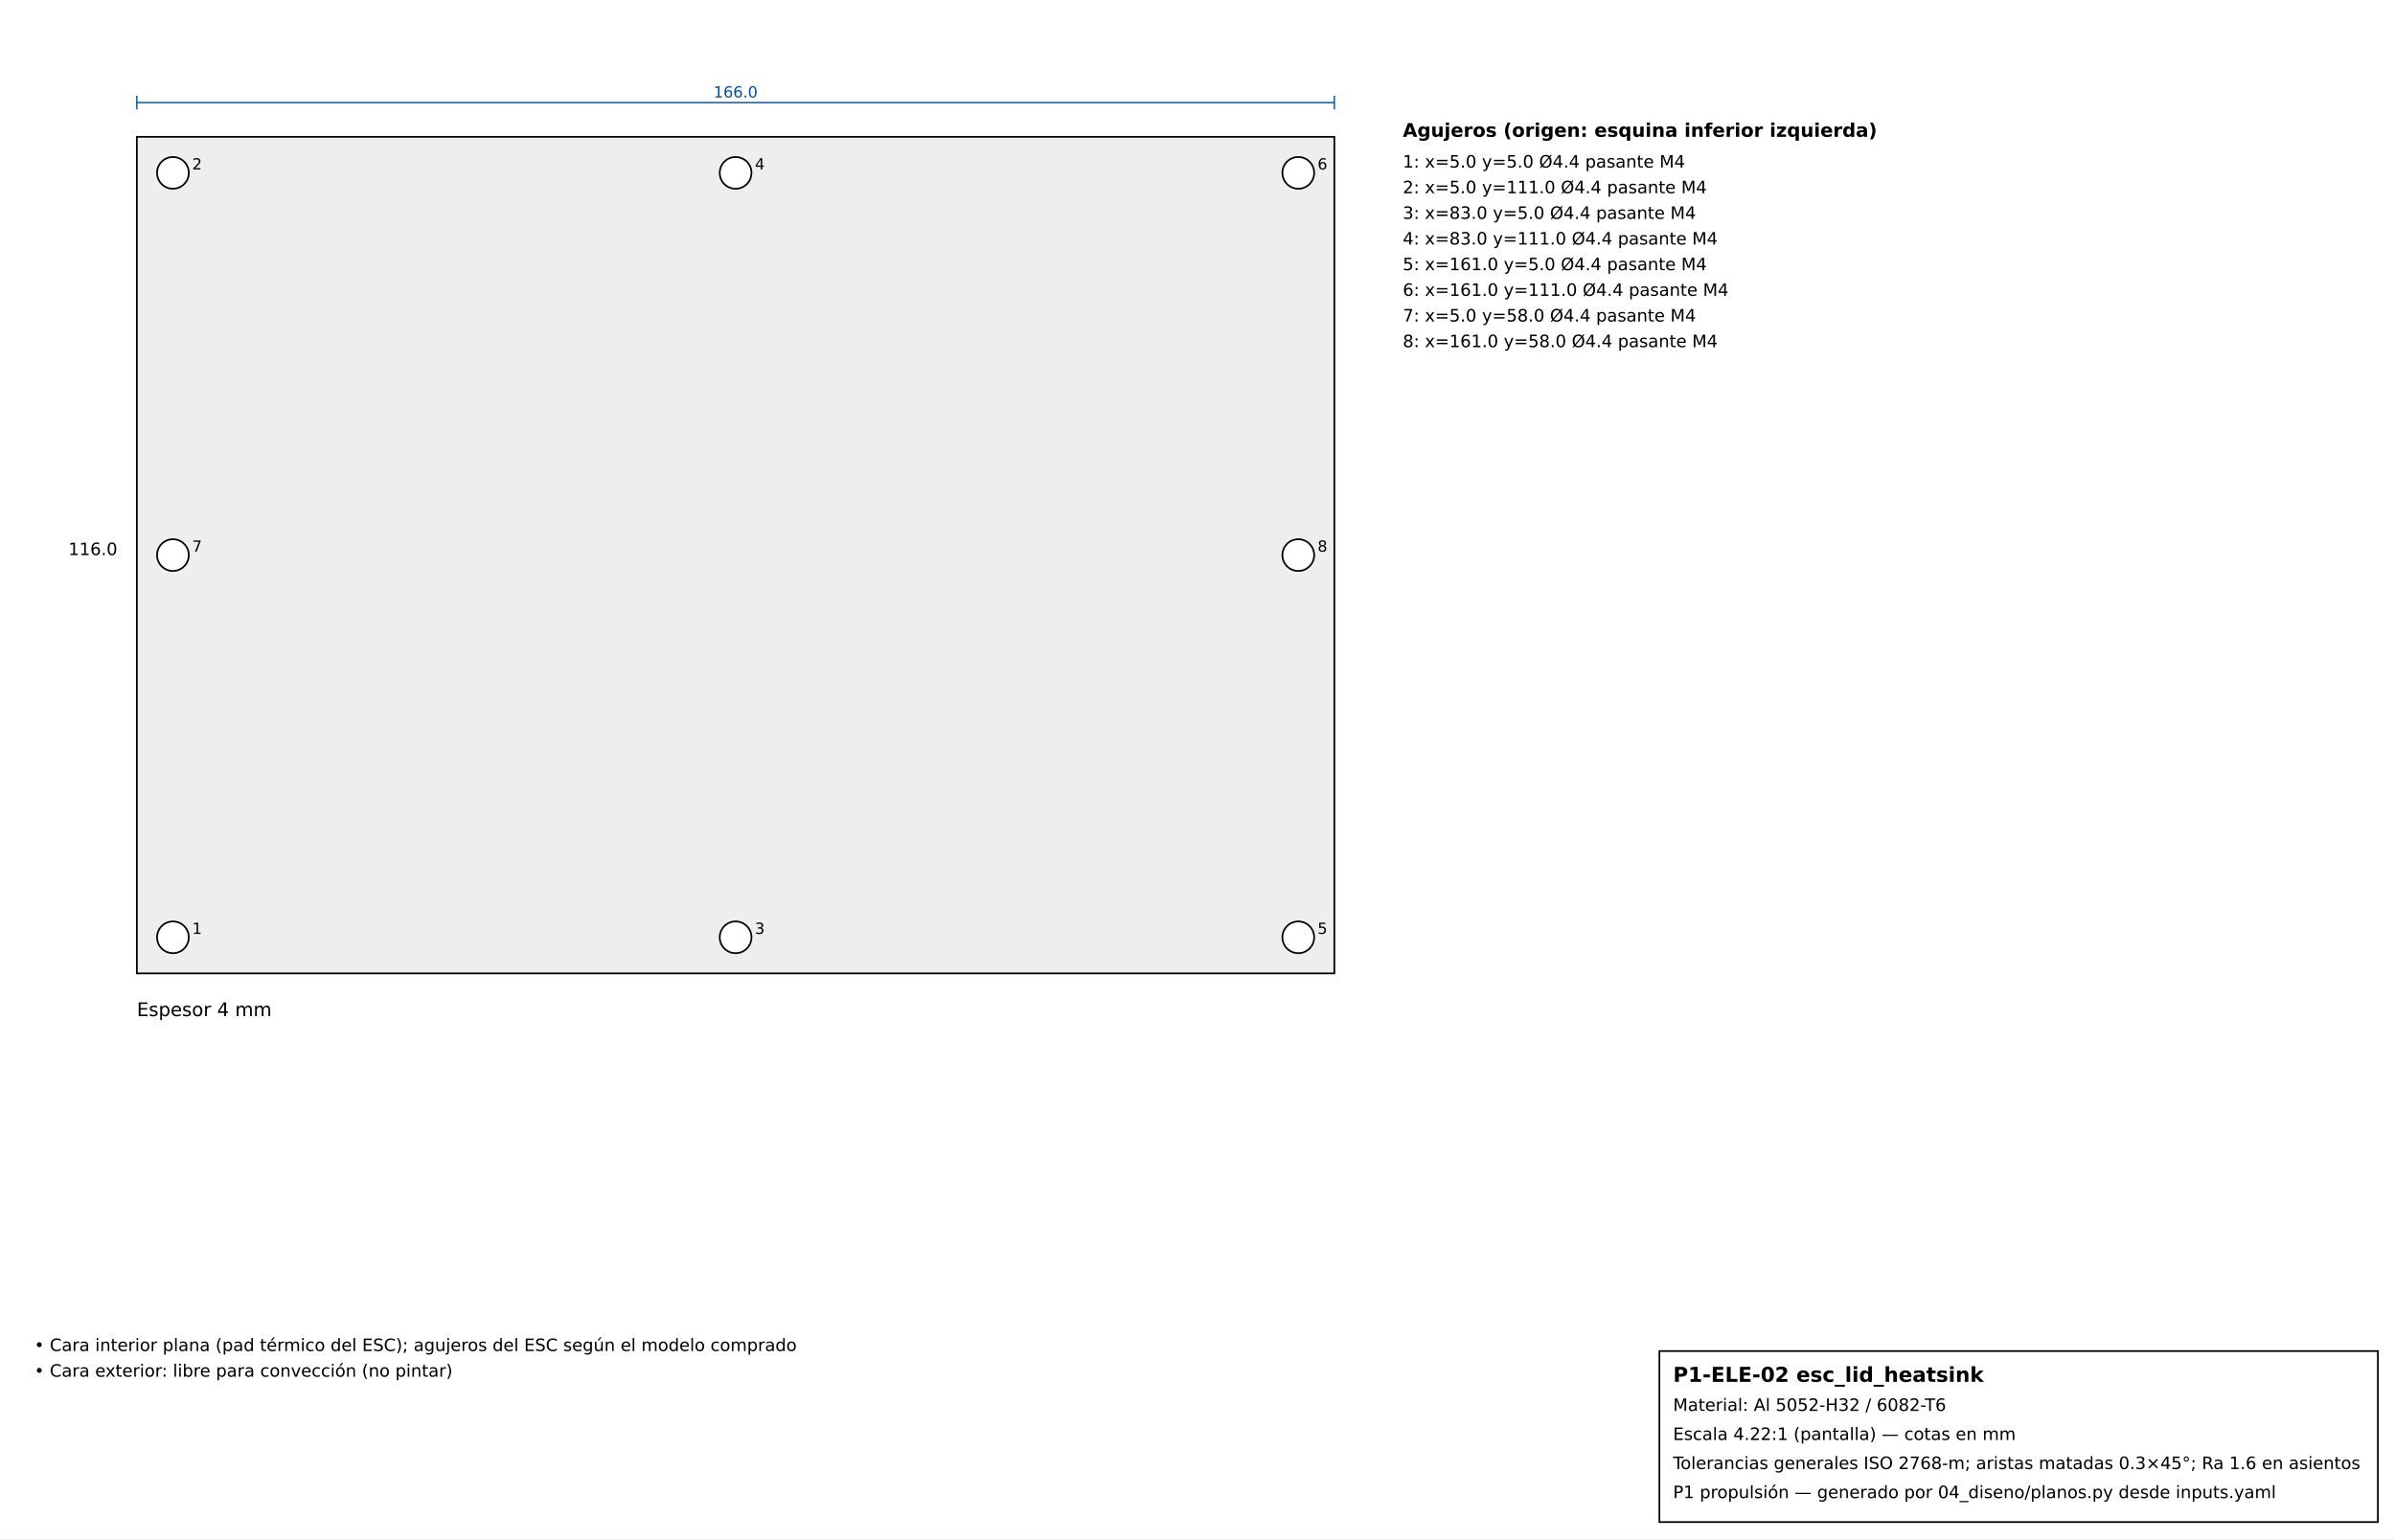
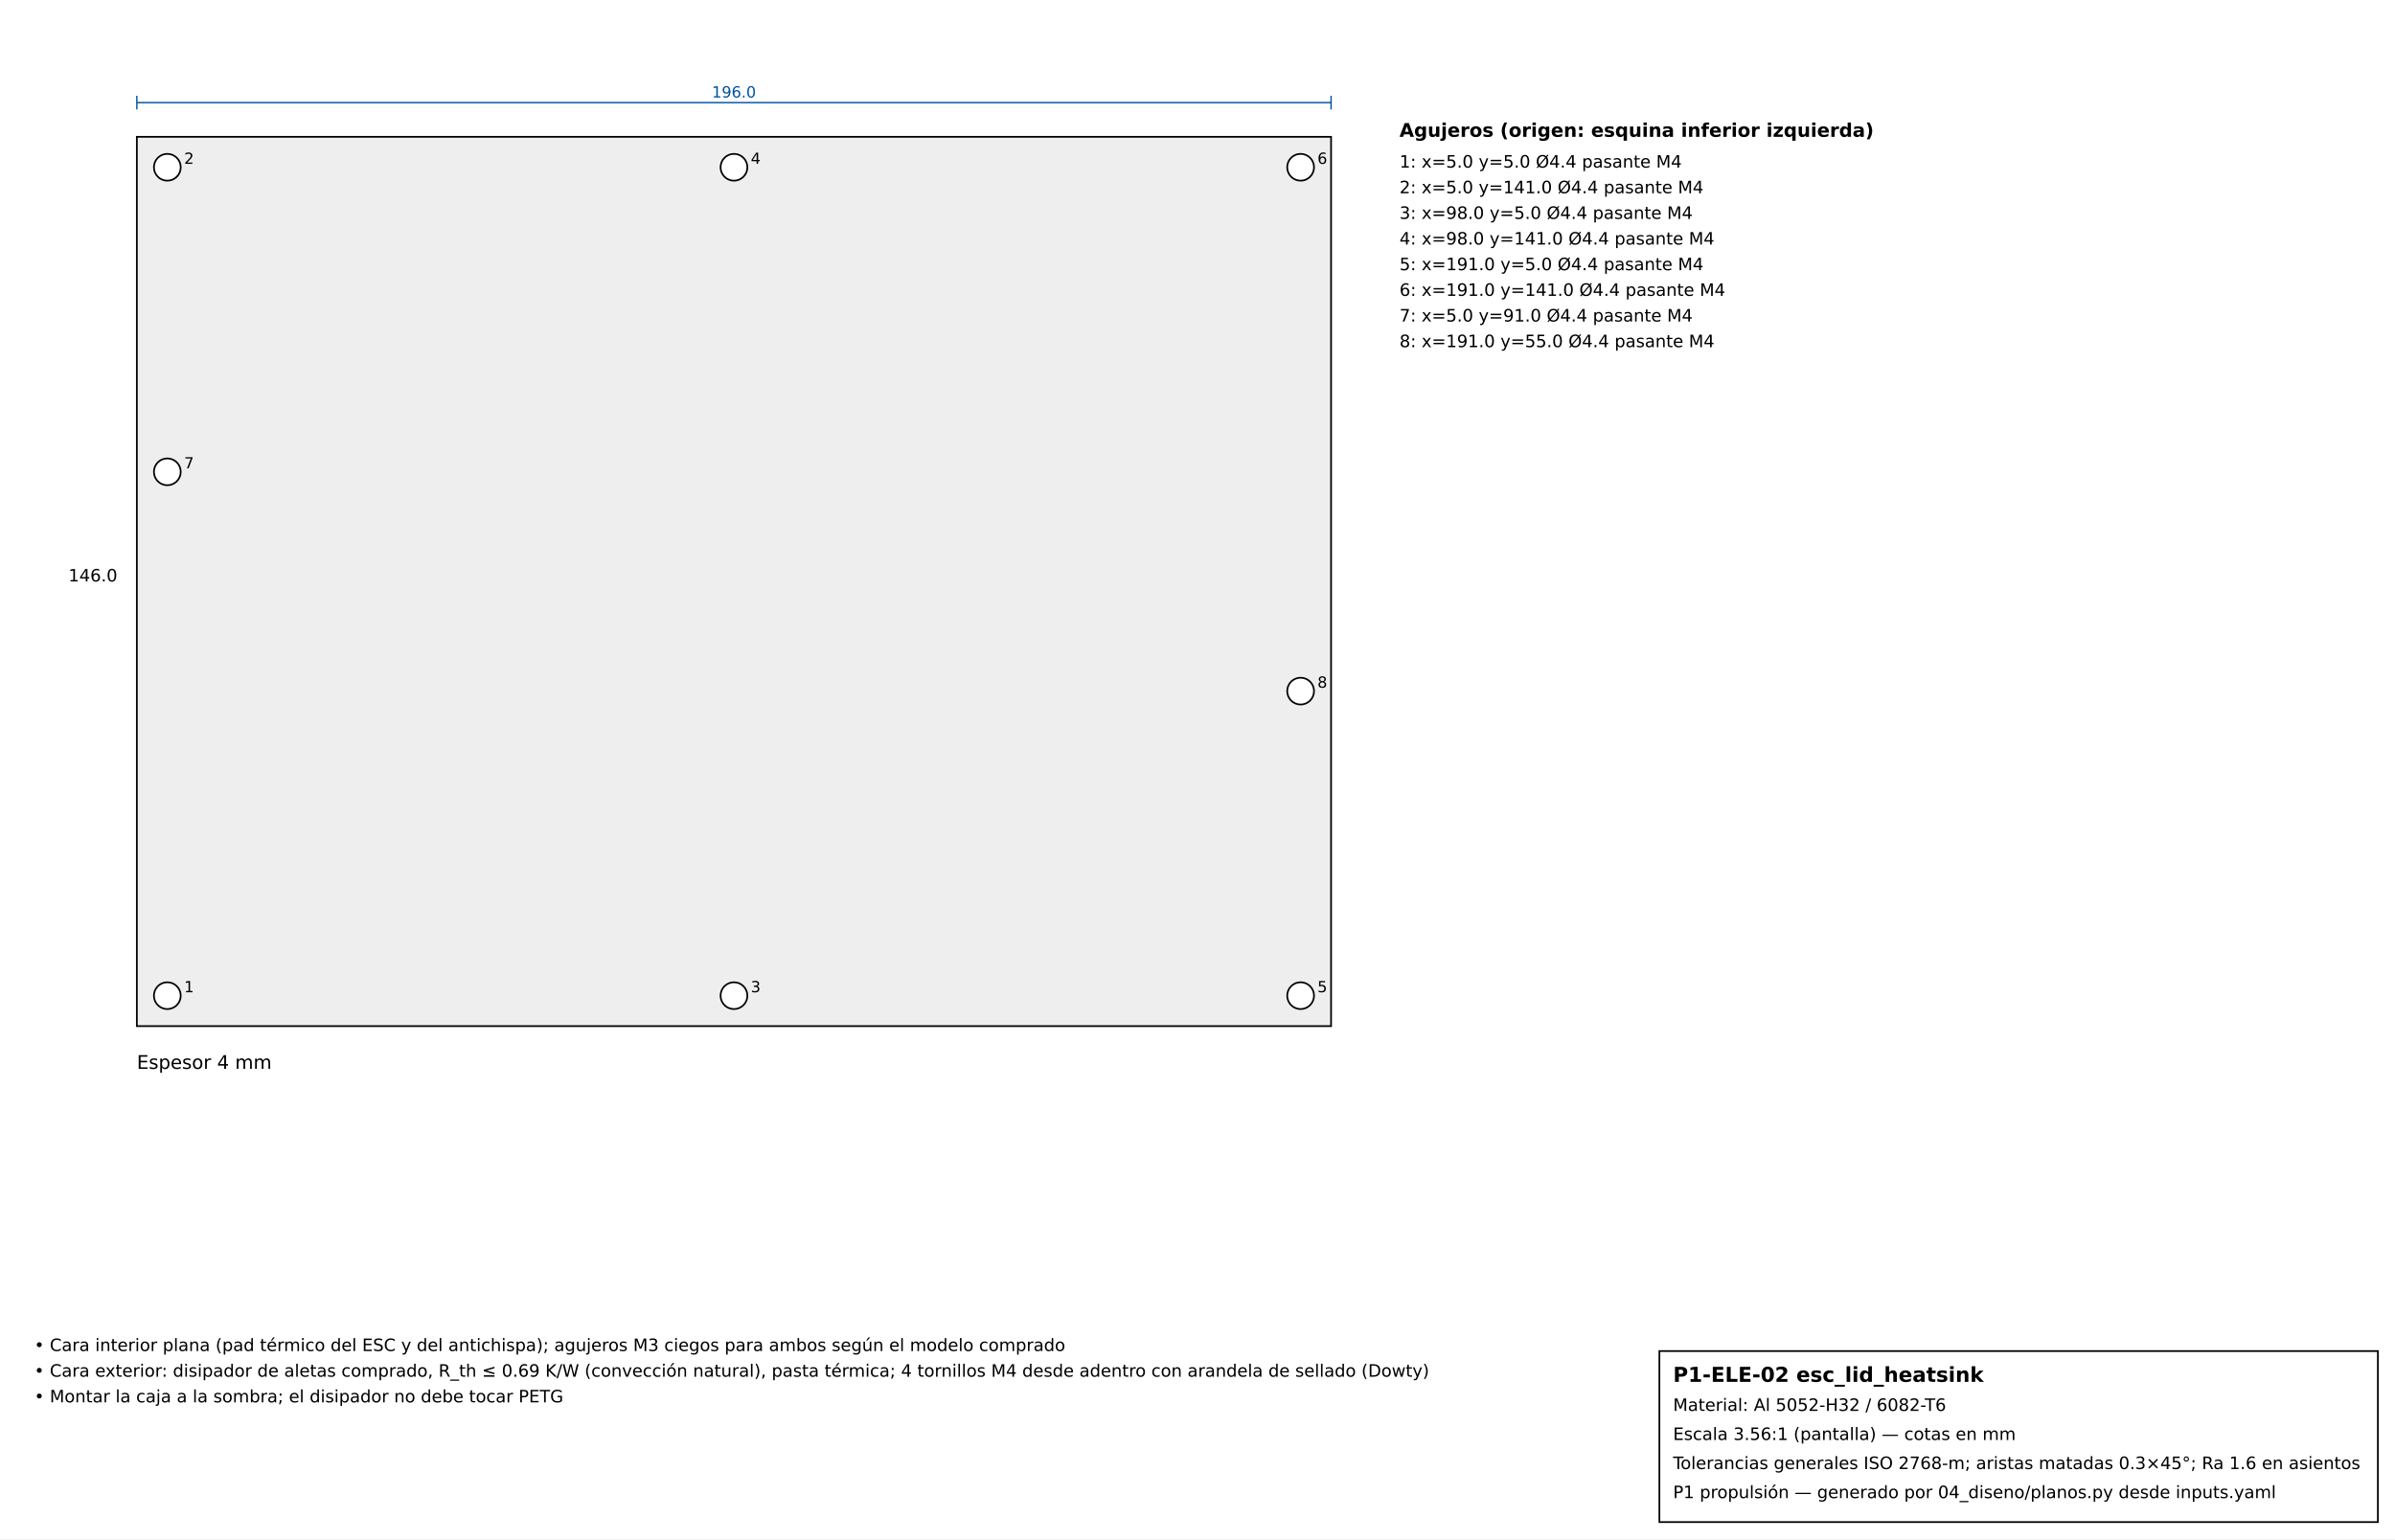
<svg xmlns="http://www.w3.org/2000/svg" baseProfile="full" height="900" version="1.1" width="1400">
  <defs />
  <rect fill="white" height="900" width="1400" x="0" y="0" />
-   <rect fill="#eeeeee" height="489.157" stroke="black" width="700.0" x="80" y="80" />
-   <circle cx="101.084" cy="548.072" fill="white" r="9.277" stroke="black" />
-   <text font-family="DejaVu Sans" font-size="9" x="112.361" y="546.072">1</text>
-   <circle cx="101.084" cy="101.084" fill="white" r="9.277" stroke="black" />
-   <text font-family="DejaVu Sans" font-size="9" x="112.361" y="99.084">2</text>
-   <circle cx="430.0" cy="548.072" fill="white" r="9.277" stroke="black" />
-   <text font-family="DejaVu Sans" font-size="9" x="441.277" y="546.072">3</text>
-   <circle cx="430.0" cy="101.084" fill="white" r="9.277" stroke="black" />
-   <text font-family="DejaVu Sans" font-size="9" x="441.277" y="99.084">4</text>
-   <circle cx="758.916" cy="548.072" fill="white" r="9.277" stroke="black" />
-   <text font-family="DejaVu Sans" font-size="9" x="770.193" y="546.072">5</text>
-   <circle cx="758.916" cy="101.084" fill="white" r="9.277" stroke="black" />
-   <text font-family="DejaVu Sans" font-size="9" x="770.193" y="99.084">6</text>
-   <circle cx="101.084" cy="324.578" fill="white" r="9.277" stroke="black" />
-   <text font-family="DejaVu Sans" font-size="9" x="112.361" y="322.578">7</text>
-   <circle cx="758.916" cy="324.578" fill="white" r="9.277" stroke="black" />
-   <text font-family="DejaVu Sans" font-size="9" x="770.193" y="322.578">8</text>
-   <text font-family="DejaVu Sans" font-size="11" font-weight="bold" x="820.0" y="80">Agujeros (origen: esquina inferior izquierda)</text>
-   <text font-family="DejaVu Sans" font-size="10" x="820.0" y="98">1: x=5.0  y=5.0  Ø4.4  pasante M4</text>
-   <text font-family="DejaVu Sans" font-size="10" x="820.0" y="113">2: x=5.0  y=111.0  Ø4.4  pasante M4</text>
-   <text font-family="DejaVu Sans" font-size="10" x="820.0" y="128">3: x=83.0  y=5.0  Ø4.4  pasante M4</text>
-   <text font-family="DejaVu Sans" font-size="10" x="820.0" y="143">4: x=83.0  y=111.0  Ø4.4  pasante M4</text>
-   <text font-family="DejaVu Sans" font-size="10" x="820.0" y="158">5: x=161.0  y=5.0  Ø4.4  pasante M4</text>
-   <text font-family="DejaVu Sans" font-size="10" x="820.0" y="173">6: x=161.0  y=111.0  Ø4.4  pasante M4</text>
-   <text font-family="DejaVu Sans" font-size="10" x="820.0" y="188">7: x=5.0  y=58.0  Ø4.4  pasante M4</text>
-   <text font-family="DejaVu Sans" font-size="10" x="820.0" y="203">8: x=161.0  y=58.0  Ø4.4  pasante M4</text>
-   <line stroke="#0050a0" stroke-width="0.8" x1="80" x2="780.0" y1="60" y2="60" />
+   <rect fill="#eeeeee" height="520.0" stroke="black" width="698.082" x="80" y="80" />
+   <circle cx="97.808" cy="582.192" fill="white" r="7.836" stroke="black" />
+   <text font-family="DejaVu Sans" font-size="9" x="107.644" y="580.192">1</text>
+   <circle cx="97.808" cy="97.808" fill="white" r="7.836" stroke="black" />
+   <text font-family="DejaVu Sans" font-size="9" x="107.644" y="95.808">2</text>
+   <circle cx="429.041" cy="582.192" fill="white" r="7.836" stroke="black" />
+   <text font-family="DejaVu Sans" font-size="9" x="438.877" y="580.192">3</text>
+   <circle cx="429.041" cy="97.808" fill="white" r="7.836" stroke="black" />
+   <text font-family="DejaVu Sans" font-size="9" x="438.877" y="95.808">4</text>
+   <circle cx="760.274" cy="582.192" fill="white" r="7.836" stroke="black" />
+   <text font-family="DejaVu Sans" font-size="9" x="770.11" y="580.192">5</text>
+   <circle cx="760.274" cy="97.808" fill="white" r="7.836" stroke="black" />
+   <text font-family="DejaVu Sans" font-size="9" x="770.11" y="95.808">6</text>
+   <circle cx="97.808" cy="275.89" fill="white" r="7.836" stroke="black" />
+   <text font-family="DejaVu Sans" font-size="9" x="107.644" y="273.89">7</text>
+   <circle cx="760.274" cy="404.11" fill="white" r="7.836" stroke="black" />
+   <text font-family="DejaVu Sans" font-size="9" x="770.11" y="402.11">8</text>
+   <text font-family="DejaVu Sans" font-size="11" font-weight="bold" x="818.082" y="80">Agujeros (origen: esquina inferior izquierda)</text>
+   <text font-family="DejaVu Sans" font-size="10" x="818.082" y="98">1: x=5.0  y=5.0  Ø4.4  pasante M4</text>
+   <text font-family="DejaVu Sans" font-size="10" x="818.082" y="113">2: x=5.0  y=141.0  Ø4.4  pasante M4</text>
+   <text font-family="DejaVu Sans" font-size="10" x="818.082" y="128">3: x=98.0  y=5.0  Ø4.4  pasante M4</text>
+   <text font-family="DejaVu Sans" font-size="10" x="818.082" y="143">4: x=98.0  y=141.0  Ø4.4  pasante M4</text>
+   <text font-family="DejaVu Sans" font-size="10" x="818.082" y="158">5: x=191.0  y=5.0  Ø4.4  pasante M4</text>
+   <text font-family="DejaVu Sans" font-size="10" x="818.082" y="173">6: x=191.0  y=141.0  Ø4.4  pasante M4</text>
+   <text font-family="DejaVu Sans" font-size="10" x="818.082" y="188">7: x=5.0  y=91.0  Ø4.4  pasante M4</text>
+   <text font-family="DejaVu Sans" font-size="10" x="818.082" y="203">8: x=191.0  y=55.0  Ø4.4  pasante M4</text>
+   <line stroke="#0050a0" stroke-width="0.8" x1="80" x2="778.082" y1="60" y2="60" />
  <line stroke="#0050a0" stroke-width="0.8" x1="80" x2="80" y1="56" y2="64" />
-   <line stroke="#0050a0" stroke-width="0.8" x1="780.0" x2="780.0" y1="56" y2="64" />
-   <text fill="#0050a0" font-family="DejaVu Sans" font-size="9" text-anchor="middle" x="430.0" y="57">166.0</text>
-   <text font-family="DejaVu Sans" font-size="10" x="40" y="324.578">116.0</text>
-   <text font-family="DejaVu Sans" font-size="11" x="80" y="594.157">Espesor 4 mm</text>
+   <line stroke="#0050a0" stroke-width="0.8" x1="778.082" x2="778.082" y1="56" y2="64" />
+   <text fill="#0050a0" font-family="DejaVu Sans" font-size="9" text-anchor="middle" x="429.041" y="57">196.0</text>
+   <text font-family="DejaVu Sans" font-size="10" x="40" y="340.0">146.0</text>
+   <text font-family="DejaVu Sans" font-size="11" x="80" y="625.0">Espesor 4 mm</text>
  <g font-family="DejaVu Sans" font-size="11">
    <rect fill="none" height="100" stroke="black" width="420" x="970" y="790" />
    <text font-size="12" font-weight="bold" x="978" y="808">P1-ELE-02  esc_lid_heatsink</text>
    <text font-size="10" font-weight="normal" x="978" y="825">Material: Al 5052-H32 / 6082-T6</text>
-     <text font-size="10" font-weight="normal" x="978" y="842">Escala 4.22:1 (pantalla)  —  cotas en mm</text>
+     <text font-size="10" font-weight="normal" x="978" y="842">Escala 3.56:1 (pantalla)  —  cotas en mm</text>
    <text font-size="10" font-weight="normal" x="978" y="859">Tolerancias generales ISO 2768-m; aristas matadas 0.3×45°; Ra 1.6 en asientos</text>
    <text font-size="10" font-weight="normal" x="978" y="876">P1 propulsión — generado por 04_diseno/planos.py desde inputs.yaml</text>
-     <text font-size="10" x="20" y="790">• Cara interior plana (pad térmico del ESC); agujeros del ESC según el modelo comprado</text>
-     <text font-size="10" x="20" y="805">• Cara exterior: libre para convección (no pintar)</text>
+     <text font-size="10" x="20" y="790">• Cara interior plana (pad térmico del ESC y del antichispa); agujeros M3 ciegos para ambos según el modelo comprado</text>
+     <text font-size="10" x="20" y="805">• Cara exterior: disipador de aletas comprado, R_th ≤ 0.69 K/W (convección natural), pasta térmica; 4 tornillos M4 desde adentro con arandela de sellado (Dowty)</text>
+     <text font-size="10" x="20" y="820">• Montar la caja a la sombra; el disipador no debe tocar PETG</text>
  </g>
</svg>
